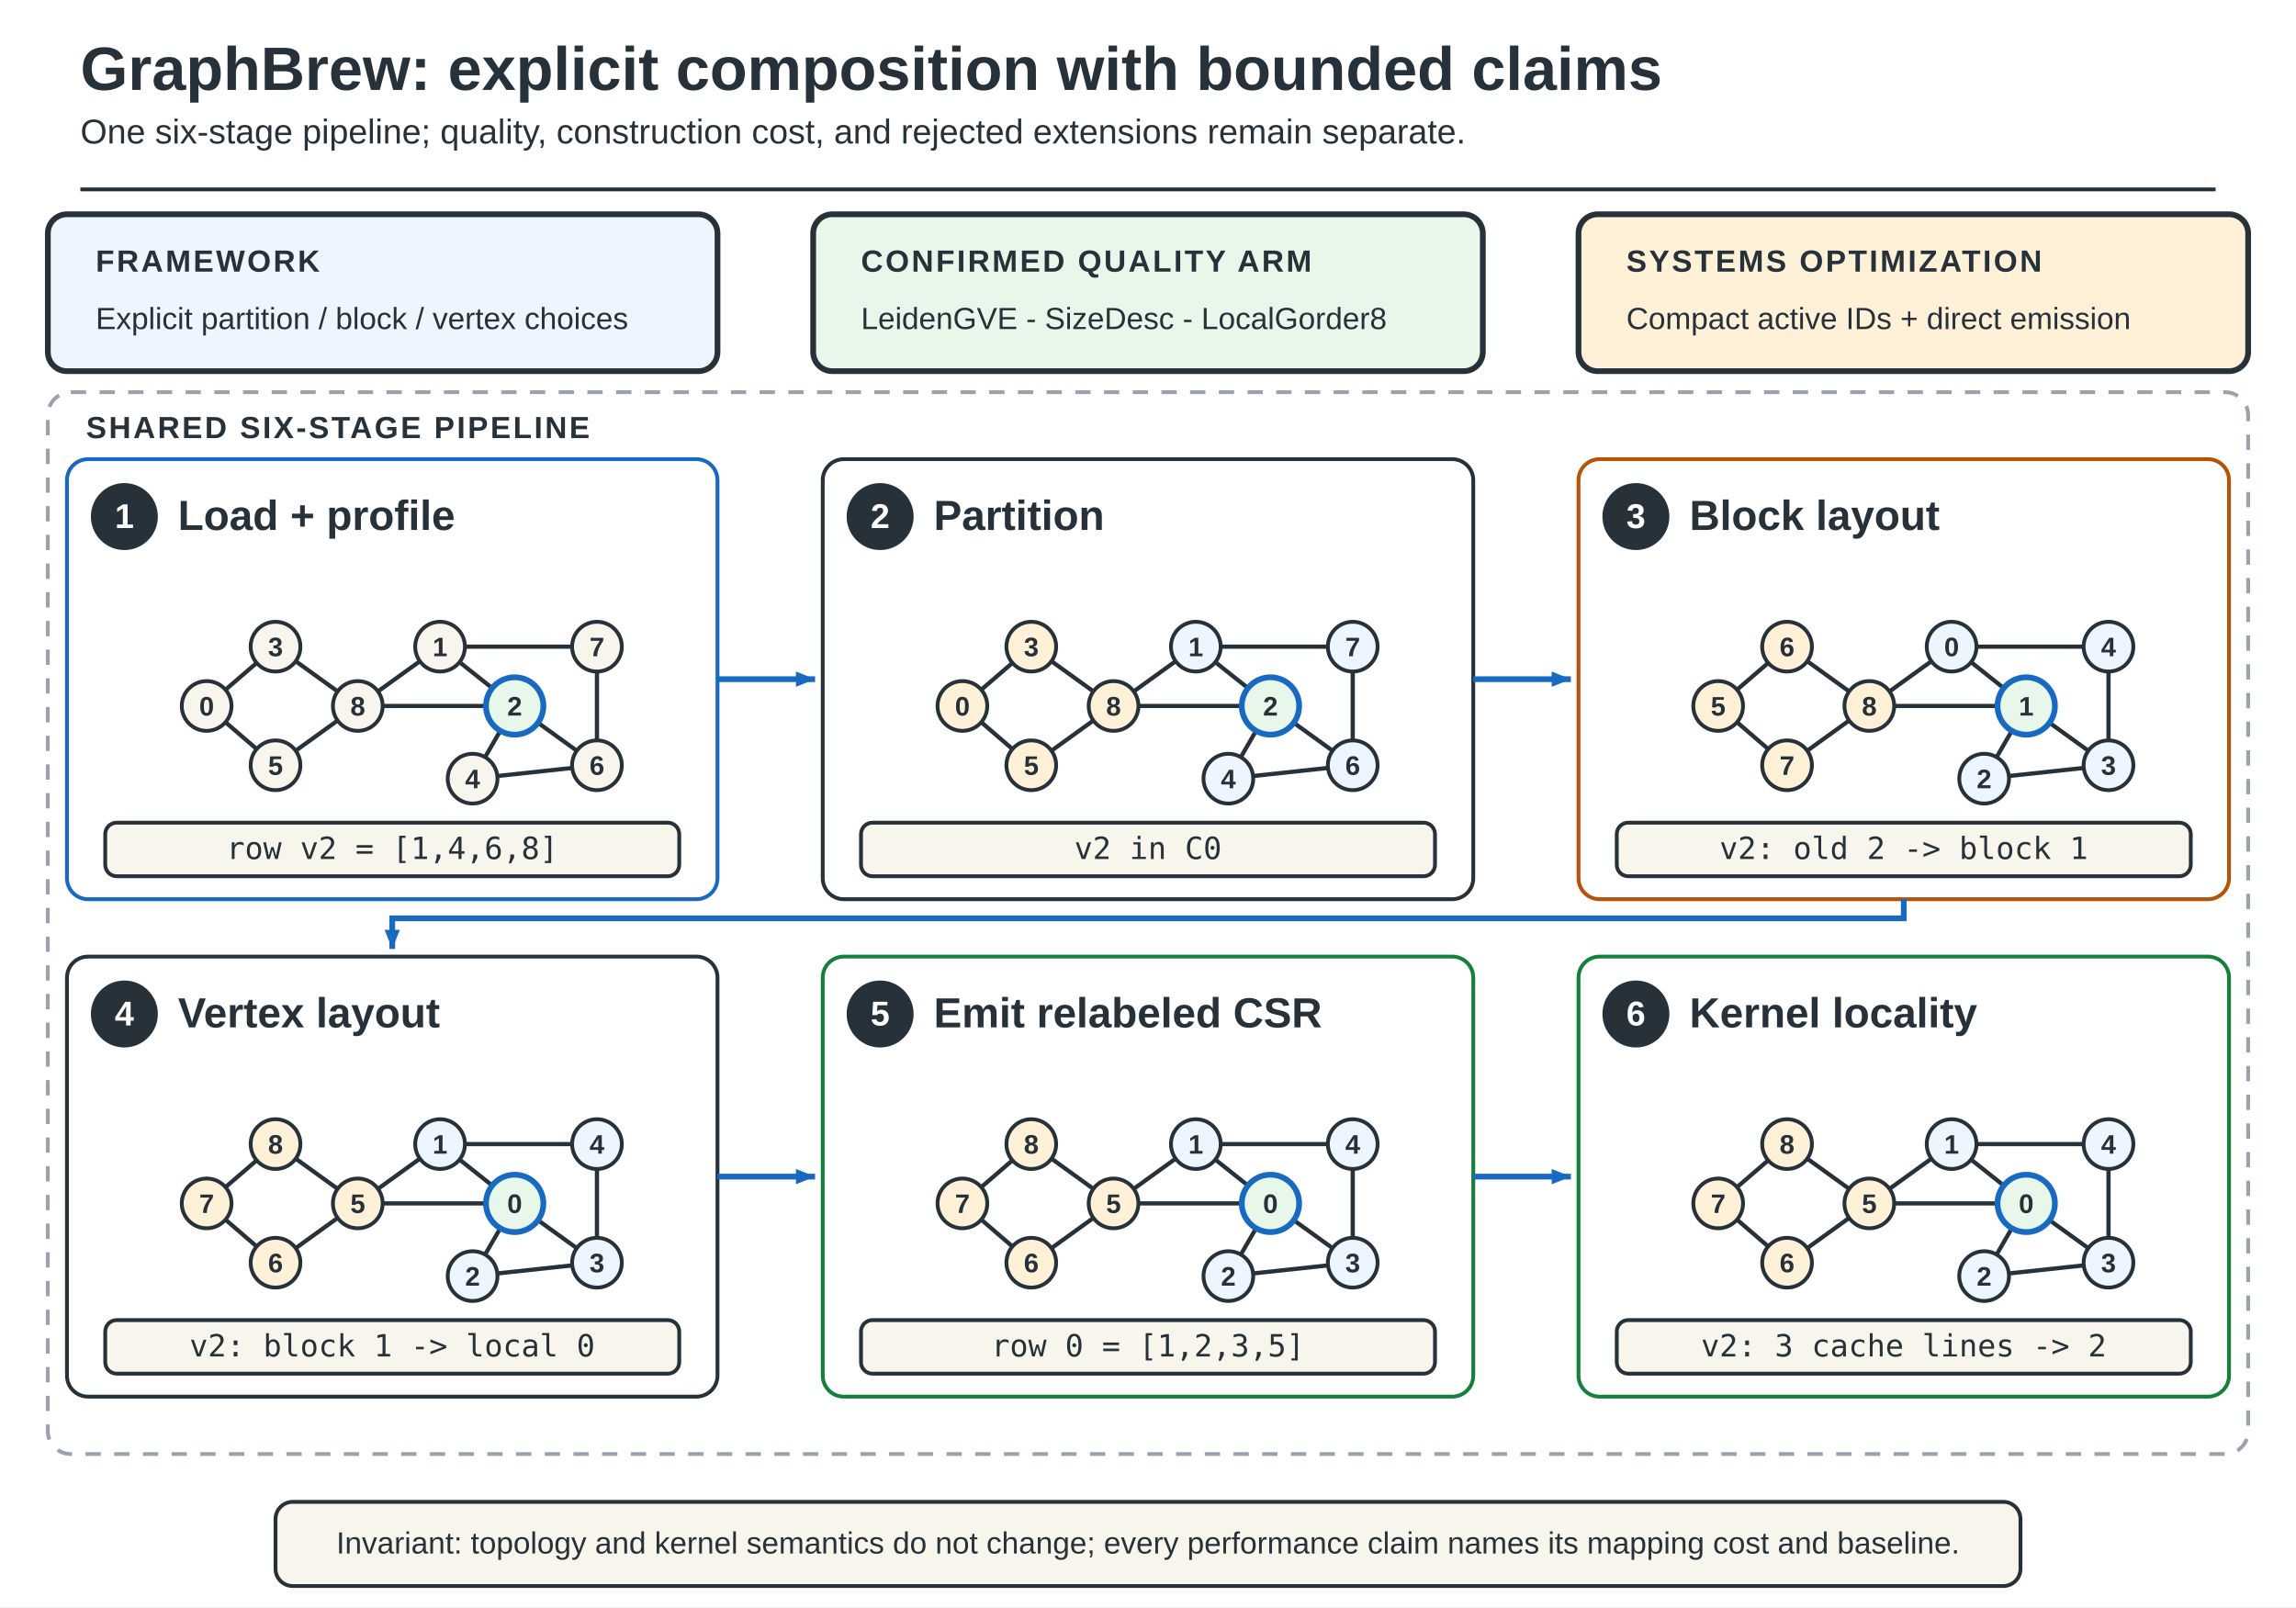
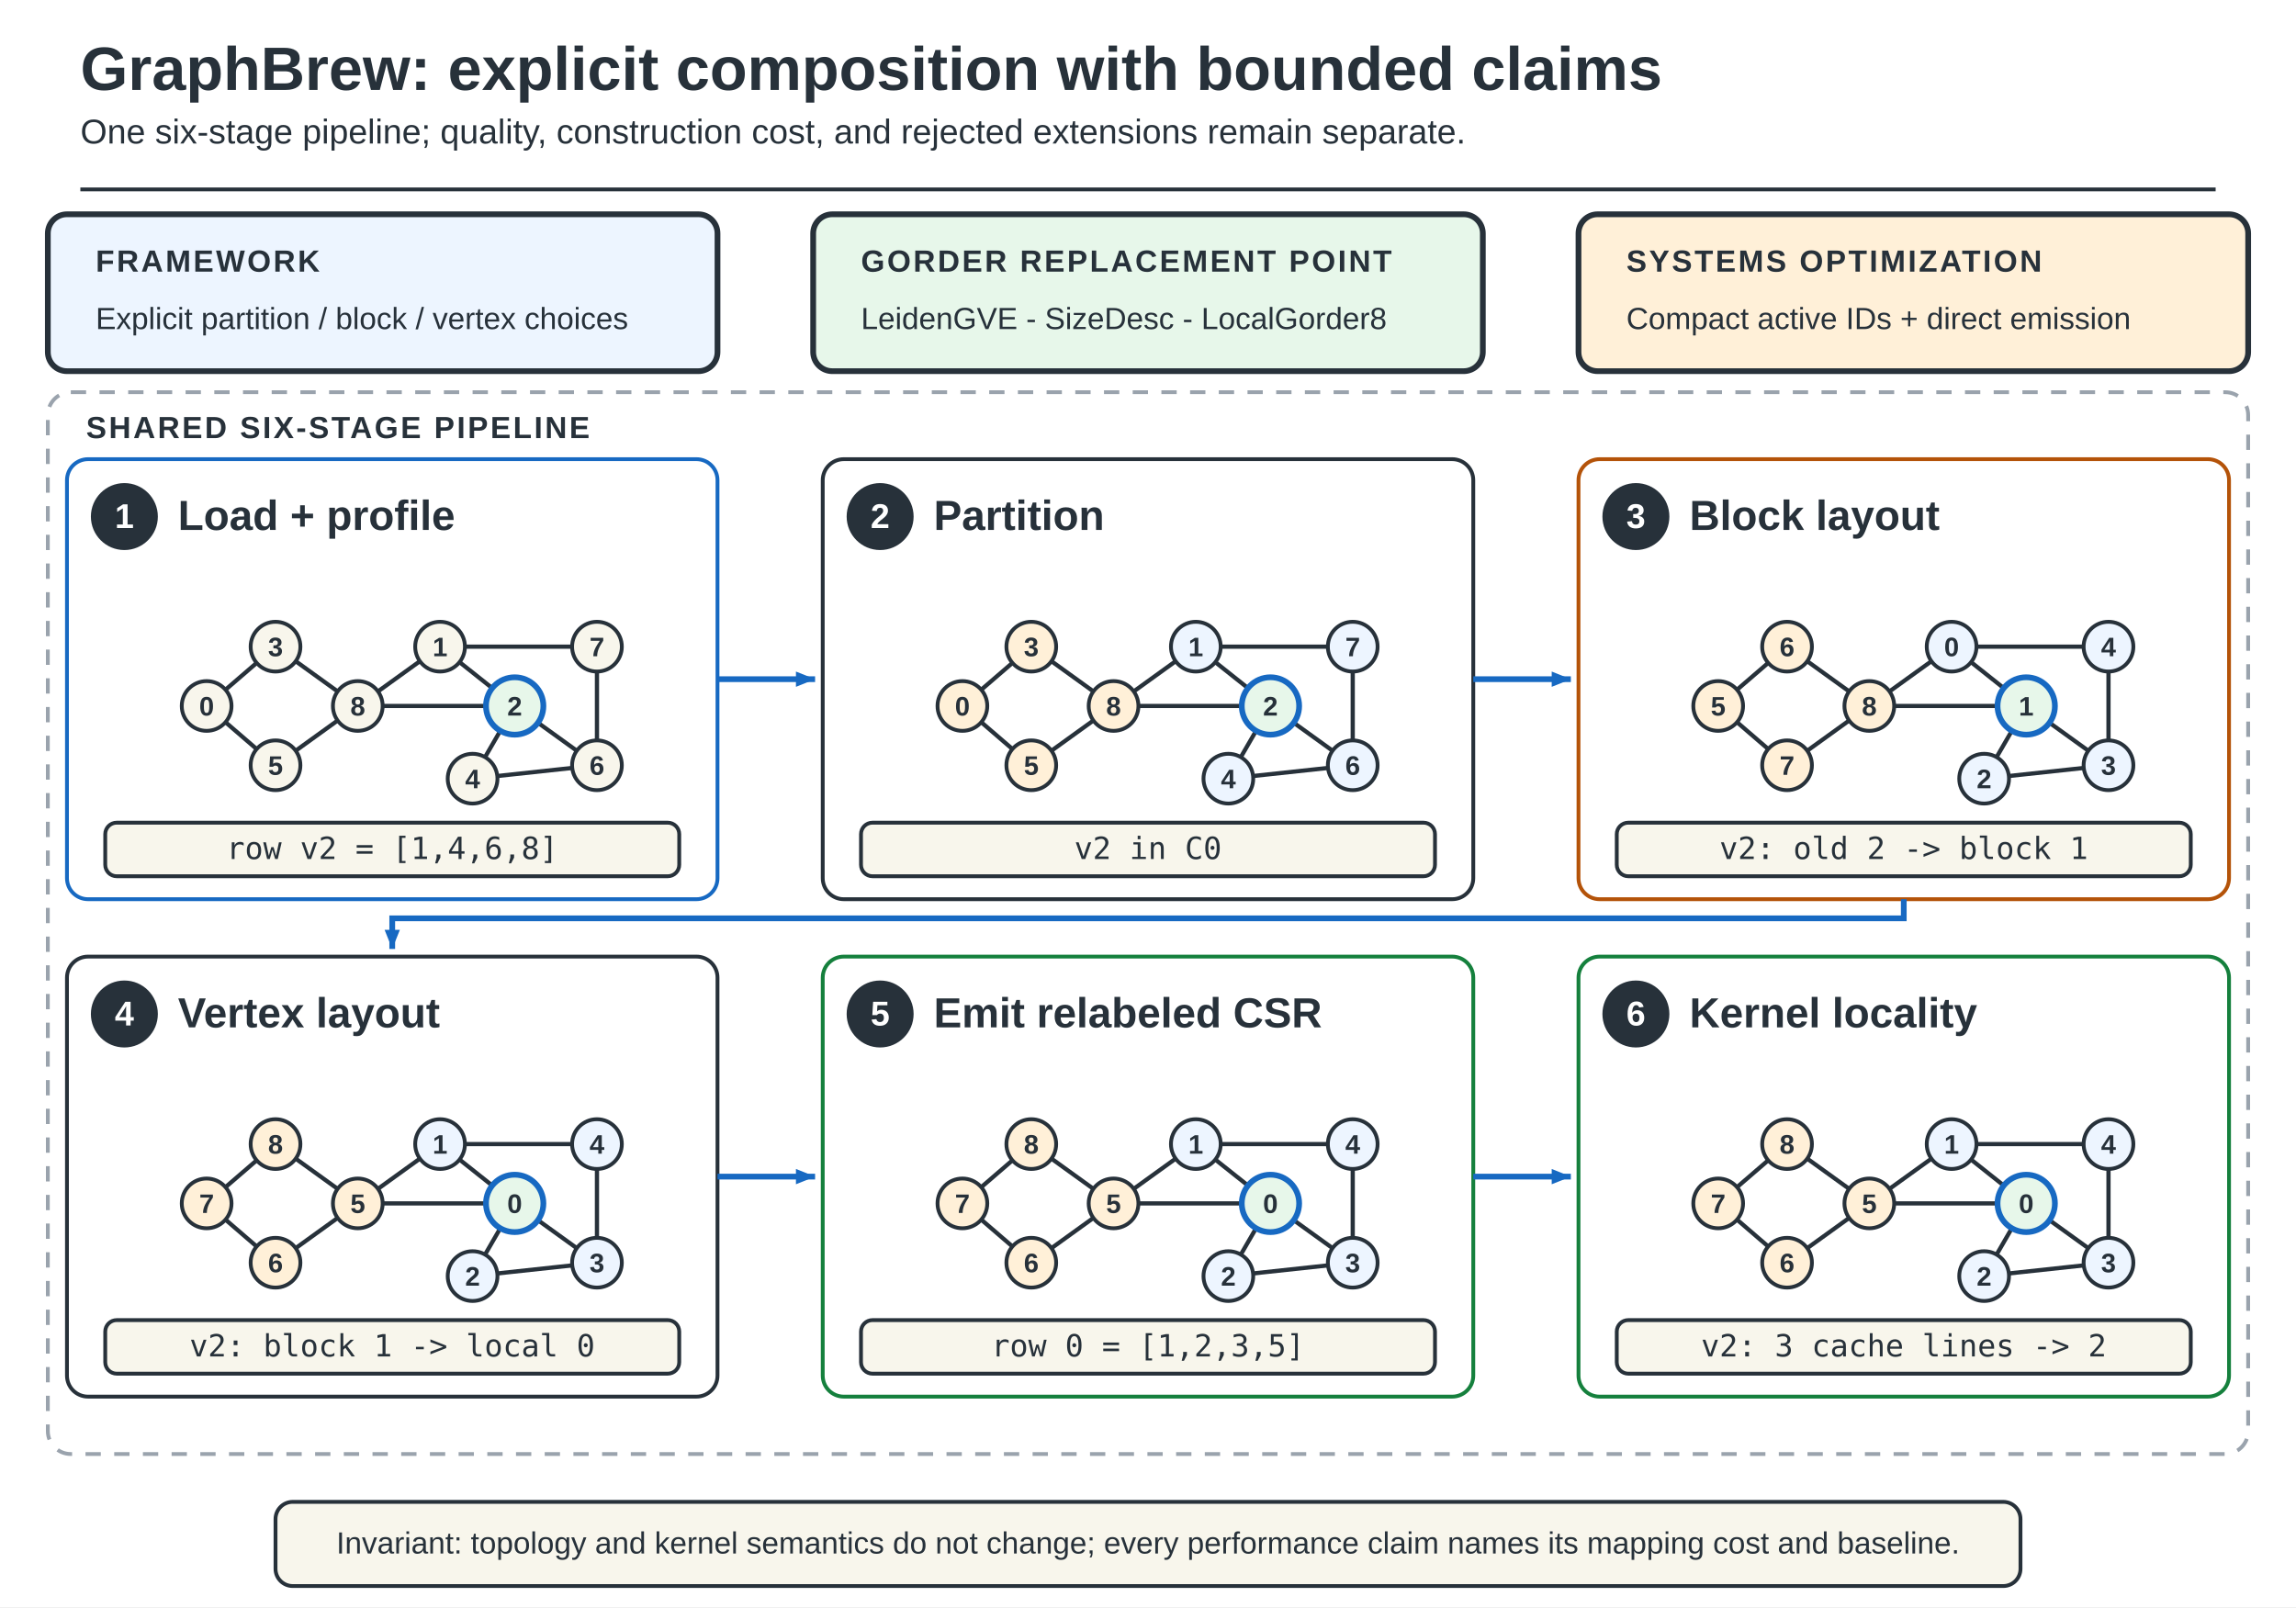
<svg xmlns="http://www.w3.org/2000/svg" width="1200" height="840" viewBox="0 0 1200 840" role="img" aria-labelledby="title desc" fill="#27313A" data-figure-schema="graphbrew-public/v4">
  <defs>
    <marker id="arrow" viewBox="0 0 10 8" markerWidth="10" markerHeight="8" refX="10" refY="4" orient="auto" markerUnits="userSpaceOnUse">
      <path d="M0 0 L10 4 L0 8 Z" fill="#1769C2" />
    </marker>
    <style>
      :root{color-scheme:light dark}
      @media(prefers-color-scheme:dark){
        [fill="#27313A"]{fill:#ECE7DD}[stroke="#27313A"]{stroke:#ECE7DD}
        [fill="#FFFFFF"]{fill:#1E2327}[fill="#F8F6EC"]{fill:#252A2E}
        [fill="#EDF5FF"]{fill:#273846}[fill="#E7F7EA"]{fill:#24382A}
        [fill="#FFF0D8"]{fill:#3B3122}[fill="#F7DEDC"]{fill:#3D292A}
        [fill="#EEE9FF"]{fill:#302C3C}[stroke="#9AA3AD"]{stroke:#747D86}
        [stroke="#1769C2"]{stroke:#63A8FF}[fill="#1769C2"]{fill:#63A8FF}
        [stroke="#B45309"]{stroke:#F0B35A}[stroke="#15803D"]{stroke:#63D68B}
        .arrow{stroke:#63A8FF!important}.edge{stroke:#ECE7DD!important}
      }
      .sans{font-family:Arial,Helvetica,sans-serif}
      .mono{font-family:"SFMono-Regular",Consolas,monospace}
      .title{font-size:32px;font-weight:700}.subtitle{font-size:18px}
      .domain{font-size:16px;font-weight:700;letter-spacing:1.2px}.heading{font-size:22px;font-weight:700}
      .label{font-size:18px;font-weight:700}.body{font-size:17px}.small{font-size:16px}.micro{font-size:14px;font-weight:700}
      .arrow{fill:none;stroke:#1769C2;stroke-width:3;marker-end:url(#arrow)}
      .edge{stroke:#27313A;stroke-width:2.2}
    </style>
  </defs>
  <rect width="1200" height="840" fill="#FFFFFF" />
  <text x="42" y="47" class="sans title">GraphBrew: explicit composition with bounded claims</text>
  <text x="42" y="75" class="sans subtitle">One six-stage pipeline; quality, construction cost, and rejected extensions remain separate.</text>
  <line x1="42" y1="99" x2="1158" y2="99" stroke="#27313A" stroke-width="2" />
  <rect x="25" y="112" width="350" height="82" rx="10" fill="#EDF5FF" stroke="#27313A" stroke-width="3" />
  <text x="50" y="142" class="sans domain">FRAMEWORK</text>
  <text x="50" y="172" class="sans small">Explicit partition / block / vertex choices</text>
  <rect x="425" y="112" width="350" height="82" rx="10" fill="#E7F7EA" stroke="#27313A" stroke-width="3" />
-   <text x="450" y="142" class="sans domain">CONFIRMED QUALITY ARM</text>
+   <text x="450" y="142" class="sans domain">GORDER REPLACEMENT POINT</text>
  <text x="450" y="172" class="sans small">LeidenGVE - SizeDesc - LocalGorder8</text>
  <rect x="825" y="112" width="350" height="82" rx="10" fill="#FFF0D8" stroke="#27313A" stroke-width="3" />
  <text x="850" y="142" class="sans domain">SYSTEMS OPTIMIZATION</text>
  <text x="850" y="172" class="sans small">Compact active IDs + direct emission</text>
  <rect x="25" y="205" width="1150" height="555" rx="12" fill="none" stroke="#9AA3AD" stroke-width="2" stroke-dasharray="8 7" />
  <text x="45" y="229" class="sans domain">SHARED SIX-STAGE PIPELINE</text>
  <rect x="35" y="240" width="340" height="230" rx="11" fill="#FFFFFF" stroke="#1769C2" stroke-width="2" />
  <circle cx="65" cy="270" r="17" fill="#27313A" stroke="#27313A" stroke-width="1" />
  <text x="65" y="276" class="sans label" text-anchor="middle" fill="#FFFFFF">1</text>
  <text x="93" y="277" class="sans heading">Load + profile</text>
  <line x1="108" y1="369" x2="144" y2="338" class="edge" />
  <line x1="108" y1="369" x2="144" y2="400" class="edge" />
  <line x1="144" y1="338" x2="187" y2="369" class="edge" />
  <line x1="144" y1="400" x2="187" y2="369" class="edge" />
  <line x1="187" y1="369" x2="230" y2="338" class="edge" />
  <line x1="187" y1="369" x2="269" y2="369" class="edge" />
  <line x1="230" y1="338" x2="269" y2="369" class="edge" />
  <line x1="230" y1="338" x2="312" y2="338" class="edge" />
  <line x1="269" y1="369" x2="247" y2="407" class="edge" />
  <line x1="269" y1="369" x2="312" y2="400" class="edge" />
  <line x1="247" y1="407" x2="312" y2="400" class="edge" />
  <line x1="312" y1="400" x2="312" y2="338" class="edge" />
  <circle cx="108" cy="369" r="13" fill="#F8F6EC" stroke="#27313A" stroke-width="2" />
  <text x="108" y="374" class="sans micro" text-anchor="middle">0</text>
  <circle cx="230" cy="338" r="13" fill="#F8F6EC" stroke="#27313A" stroke-width="2" />
  <text x="230" y="343" class="sans micro" text-anchor="middle">1</text>
  <circle cx="269" cy="369" r="15" fill="#E7F7EA" stroke="#1769C2" stroke-width="3" />
  <text x="269" y="374" class="sans micro" text-anchor="middle">2</text>
  <circle cx="144" cy="338" r="13" fill="#F8F6EC" stroke="#27313A" stroke-width="2" />
  <text x="144" y="343" class="sans micro" text-anchor="middle">3</text>
  <circle cx="247" cy="407" r="13" fill="#F8F6EC" stroke="#27313A" stroke-width="2" />
  <text x="247" y="412" class="sans micro" text-anchor="middle">4</text>
  <circle cx="144" cy="400" r="13" fill="#F8F6EC" stroke="#27313A" stroke-width="2" />
  <text x="144" y="405" class="sans micro" text-anchor="middle">5</text>
  <circle cx="312" cy="400" r="13" fill="#F8F6EC" stroke="#27313A" stroke-width="2" />
  <text x="312" y="405" class="sans micro" text-anchor="middle">6</text>
  <circle cx="312" cy="338" r="13" fill="#F8F6EC" stroke="#27313A" stroke-width="2" />
  <text x="312" y="343" class="sans micro" text-anchor="middle">7</text>
  <circle cx="187" cy="369" r="13" fill="#F8F6EC" stroke="#27313A" stroke-width="2" />
  <text x="187" y="374" class="sans micro" text-anchor="middle">8</text>
  <rect x="55" y="430" width="300" height="28" rx="6" fill="#F8F6EC" stroke="#27313A" stroke-width="2" />
  <text x="205" y="449" class="mono small" text-anchor="middle">row v2 = [1,4,6,8]</text>
  <rect x="430" y="240" width="340" height="230" rx="11" fill="#FFFFFF" stroke="#27313A" stroke-width="2" />
  <circle cx="460" cy="270" r="17" fill="#27313A" stroke="#27313A" stroke-width="1" />
  <text x="460" y="276" class="sans label" text-anchor="middle" fill="#FFFFFF">2</text>
  <text x="488" y="277" class="sans heading">Partition</text>
  <line x1="503" y1="369" x2="539" y2="338" class="edge" />
  <line x1="503" y1="369" x2="539" y2="400" class="edge" />
  <line x1="539" y1="338" x2="582" y2="369" class="edge" />
  <line x1="539" y1="400" x2="582" y2="369" class="edge" />
  <line x1="582" y1="369" x2="625" y2="338" class="edge" />
  <line x1="582" y1="369" x2="664" y2="369" class="edge" />
  <line x1="625" y1="338" x2="664" y2="369" class="edge" />
  <line x1="625" y1="338" x2="707" y2="338" class="edge" />
  <line x1="664" y1="369" x2="642" y2="407" class="edge" />
  <line x1="664" y1="369" x2="707" y2="400" class="edge" />
  <line x1="642" y1="407" x2="707" y2="400" class="edge" />
  <line x1="707" y1="400" x2="707" y2="338" class="edge" />
  <circle cx="503" cy="369" r="13" fill="#FFF0D8" stroke="#27313A" stroke-width="2" />
  <text x="503" y="374" class="sans micro" text-anchor="middle">0</text>
  <circle cx="625" cy="338" r="13" fill="#EDF5FF" stroke="#27313A" stroke-width="2" />
  <text x="625" y="343" class="sans micro" text-anchor="middle">1</text>
  <circle cx="664" cy="369" r="15" fill="#E7F7EA" stroke="#1769C2" stroke-width="3" />
  <text x="664" y="374" class="sans micro" text-anchor="middle">2</text>
  <circle cx="539" cy="338" r="13" fill="#FFF0D8" stroke="#27313A" stroke-width="2" />
  <text x="539" y="343" class="sans micro" text-anchor="middle">3</text>
  <circle cx="642" cy="407" r="13" fill="#EDF5FF" stroke="#27313A" stroke-width="2" />
  <text x="642" y="412" class="sans micro" text-anchor="middle">4</text>
  <circle cx="539" cy="400" r="13" fill="#FFF0D8" stroke="#27313A" stroke-width="2" />
  <text x="539" y="405" class="sans micro" text-anchor="middle">5</text>
  <circle cx="707" cy="400" r="13" fill="#EDF5FF" stroke="#27313A" stroke-width="2" />
  <text x="707" y="405" class="sans micro" text-anchor="middle">6</text>
  <circle cx="707" cy="338" r="13" fill="#EDF5FF" stroke="#27313A" stroke-width="2" />
  <text x="707" y="343" class="sans micro" text-anchor="middle">7</text>
  <circle cx="582" cy="369" r="13" fill="#FFF0D8" stroke="#27313A" stroke-width="2" />
  <text x="582" y="374" class="sans micro" text-anchor="middle">8</text>
  <rect x="450" y="430" width="300" height="28" rx="6" fill="#F8F6EC" stroke="#27313A" stroke-width="2" />
  <text x="600" y="449" class="mono small" text-anchor="middle">v2 in C0</text>
  <rect x="825" y="240" width="340" height="230" rx="11" fill="#FFFFFF" stroke="#B45309" stroke-width="2" />
  <circle cx="855" cy="270" r="17" fill="#27313A" stroke="#27313A" stroke-width="1" />
  <text x="855" y="276" class="sans label" text-anchor="middle" fill="#FFFFFF">3</text>
  <text x="883" y="277" class="sans heading">Block layout</text>
  <line x1="898" y1="369" x2="934" y2="338" class="edge" />
  <line x1="898" y1="369" x2="934" y2="400" class="edge" />
  <line x1="934" y1="338" x2="977" y2="369" class="edge" />
  <line x1="934" y1="400" x2="977" y2="369" class="edge" />
  <line x1="977" y1="369" x2="1020" y2="338" class="edge" />
  <line x1="977" y1="369" x2="1059" y2="369" class="edge" />
  <line x1="1020" y1="338" x2="1059" y2="369" class="edge" />
  <line x1="1020" y1="338" x2="1102" y2="338" class="edge" />
  <line x1="1059" y1="369" x2="1037" y2="407" class="edge" />
  <line x1="1059" y1="369" x2="1102" y2="400" class="edge" />
  <line x1="1037" y1="407" x2="1102" y2="400" class="edge" />
  <line x1="1102" y1="400" x2="1102" y2="338" class="edge" />
  <circle cx="898" cy="369" r="13" fill="#FFF0D8" stroke="#27313A" stroke-width="2" />
  <text x="898" y="374" class="sans micro" text-anchor="middle">5</text>
  <circle cx="1020" cy="338" r="13" fill="#EDF5FF" stroke="#27313A" stroke-width="2" />
  <text x="1020" y="343" class="sans micro" text-anchor="middle">0</text>
  <circle cx="1059" cy="369" r="15" fill="#E7F7EA" stroke="#1769C2" stroke-width="3" />
  <text x="1059" y="374" class="sans micro" text-anchor="middle">1</text>
  <circle cx="934" cy="338" r="13" fill="#FFF0D8" stroke="#27313A" stroke-width="2" />
  <text x="934" y="343" class="sans micro" text-anchor="middle">6</text>
  <circle cx="1037" cy="407" r="13" fill="#EDF5FF" stroke="#27313A" stroke-width="2" />
  <text x="1037" y="412" class="sans micro" text-anchor="middle">2</text>
  <circle cx="934" cy="400" r="13" fill="#FFF0D8" stroke="#27313A" stroke-width="2" />
  <text x="934" y="405" class="sans micro" text-anchor="middle">7</text>
  <circle cx="1102" cy="400" r="13" fill="#EDF5FF" stroke="#27313A" stroke-width="2" />
  <text x="1102" y="405" class="sans micro" text-anchor="middle">3</text>
  <circle cx="1102" cy="338" r="13" fill="#EDF5FF" stroke="#27313A" stroke-width="2" />
  <text x="1102" y="343" class="sans micro" text-anchor="middle">4</text>
  <circle cx="977" cy="369" r="13" fill="#FFF0D8" stroke="#27313A" stroke-width="2" />
  <text x="977" y="374" class="sans micro" text-anchor="middle">8</text>
  <rect x="845" y="430" width="300" height="28" rx="6" fill="#F8F6EC" stroke="#27313A" stroke-width="2" />
  <text x="995" y="449" class="mono small" text-anchor="middle">v2: old 2 -&gt; block 1</text>
  <rect x="35" y="500" width="340" height="230" rx="11" fill="#FFFFFF" stroke="#27313A" stroke-width="2" />
  <circle cx="65" cy="530" r="17" fill="#27313A" stroke="#27313A" stroke-width="1" />
  <text x="65" y="536" class="sans label" text-anchor="middle" fill="#FFFFFF">4</text>
  <text x="93" y="537" class="sans heading">Vertex layout</text>
  <line x1="108" y1="629" x2="144" y2="598" class="edge" />
  <line x1="108" y1="629" x2="144" y2="660" class="edge" />
  <line x1="144" y1="598" x2="187" y2="629" class="edge" />
  <line x1="144" y1="660" x2="187" y2="629" class="edge" />
  <line x1="187" y1="629" x2="230" y2="598" class="edge" />
  <line x1="187" y1="629" x2="269" y2="629" class="edge" />
  <line x1="230" y1="598" x2="269" y2="629" class="edge" />
  <line x1="230" y1="598" x2="312" y2="598" class="edge" />
  <line x1="269" y1="629" x2="247" y2="667" class="edge" />
  <line x1="269" y1="629" x2="312" y2="660" class="edge" />
  <line x1="247" y1="667" x2="312" y2="660" class="edge" />
  <line x1="312" y1="660" x2="312" y2="598" class="edge" />
  <circle cx="108" cy="629" r="13" fill="#FFF0D8" stroke="#27313A" stroke-width="2" />
  <text x="108" y="634" class="sans micro" text-anchor="middle">7</text>
  <circle cx="230" cy="598" r="13" fill="#EDF5FF" stroke="#27313A" stroke-width="2" />
  <text x="230" y="603" class="sans micro" text-anchor="middle">1</text>
  <circle cx="269" cy="629" r="15" fill="#E7F7EA" stroke="#1769C2" stroke-width="3" />
  <text x="269" y="634" class="sans micro" text-anchor="middle">0</text>
  <circle cx="144" cy="598" r="13" fill="#FFF0D8" stroke="#27313A" stroke-width="2" />
  <text x="144" y="603" class="sans micro" text-anchor="middle">8</text>
  <circle cx="247" cy="667" r="13" fill="#EDF5FF" stroke="#27313A" stroke-width="2" />
  <text x="247" y="672" class="sans micro" text-anchor="middle">2</text>
  <circle cx="144" cy="660" r="13" fill="#FFF0D8" stroke="#27313A" stroke-width="2" />
  <text x="144" y="665" class="sans micro" text-anchor="middle">6</text>
  <circle cx="312" cy="660" r="13" fill="#EDF5FF" stroke="#27313A" stroke-width="2" />
  <text x="312" y="665" class="sans micro" text-anchor="middle">3</text>
  <circle cx="312" cy="598" r="13" fill="#EDF5FF" stroke="#27313A" stroke-width="2" />
  <text x="312" y="603" class="sans micro" text-anchor="middle">4</text>
  <circle cx="187" cy="629" r="13" fill="#FFF0D8" stroke="#27313A" stroke-width="2" />
  <text x="187" y="634" class="sans micro" text-anchor="middle">5</text>
  <rect x="55" y="690" width="300" height="28" rx="6" fill="#F8F6EC" stroke="#27313A" stroke-width="2" />
  <text x="205" y="709" class="mono small" text-anchor="middle">v2: block 1 -&gt; local 0</text>
  <rect x="430" y="500" width="340" height="230" rx="11" fill="#FFFFFF" stroke="#15803D" stroke-width="2" />
  <circle cx="460" cy="530" r="17" fill="#27313A" stroke="#27313A" stroke-width="1" />
  <text x="460" y="536" class="sans label" text-anchor="middle" fill="#FFFFFF">5</text>
  <text x="488" y="537" class="sans heading">Emit relabeled CSR</text>
  <line x1="503" y1="629" x2="539" y2="598" class="edge" />
  <line x1="503" y1="629" x2="539" y2="660" class="edge" />
  <line x1="539" y1="598" x2="582" y2="629" class="edge" />
  <line x1="539" y1="660" x2="582" y2="629" class="edge" />
  <line x1="582" y1="629" x2="625" y2="598" class="edge" />
  <line x1="582" y1="629" x2="664" y2="629" class="edge" />
  <line x1="625" y1="598" x2="664" y2="629" class="edge" />
  <line x1="625" y1="598" x2="707" y2="598" class="edge" />
  <line x1="664" y1="629" x2="642" y2="667" class="edge" />
  <line x1="664" y1="629" x2="707" y2="660" class="edge" />
  <line x1="642" y1="667" x2="707" y2="660" class="edge" />
  <line x1="707" y1="660" x2="707" y2="598" class="edge" />
  <circle cx="503" cy="629" r="13" fill="#FFF0D8" stroke="#27313A" stroke-width="2" />
  <text x="503" y="634" class="sans micro" text-anchor="middle">7</text>
  <circle cx="625" cy="598" r="13" fill="#EDF5FF" stroke="#27313A" stroke-width="2" />
  <text x="625" y="603" class="sans micro" text-anchor="middle">1</text>
  <circle cx="664" cy="629" r="15" fill="#E7F7EA" stroke="#1769C2" stroke-width="3" />
  <text x="664" y="634" class="sans micro" text-anchor="middle">0</text>
  <circle cx="539" cy="598" r="13" fill="#FFF0D8" stroke="#27313A" stroke-width="2" />
  <text x="539" y="603" class="sans micro" text-anchor="middle">8</text>
  <circle cx="642" cy="667" r="13" fill="#EDF5FF" stroke="#27313A" stroke-width="2" />
  <text x="642" y="672" class="sans micro" text-anchor="middle">2</text>
  <circle cx="539" cy="660" r="13" fill="#FFF0D8" stroke="#27313A" stroke-width="2" />
  <text x="539" y="665" class="sans micro" text-anchor="middle">6</text>
  <circle cx="707" cy="660" r="13" fill="#EDF5FF" stroke="#27313A" stroke-width="2" />
  <text x="707" y="665" class="sans micro" text-anchor="middle">3</text>
  <circle cx="707" cy="598" r="13" fill="#EDF5FF" stroke="#27313A" stroke-width="2" />
  <text x="707" y="603" class="sans micro" text-anchor="middle">4</text>
  <circle cx="582" cy="629" r="13" fill="#FFF0D8" stroke="#27313A" stroke-width="2" />
  <text x="582" y="634" class="sans micro" text-anchor="middle">5</text>
  <rect x="450" y="690" width="300" height="28" rx="6" fill="#F8F6EC" stroke="#27313A" stroke-width="2" />
  <text x="600" y="709" class="mono small" text-anchor="middle">row 0 = [1,2,3,5]</text>
  <rect x="825" y="500" width="340" height="230" rx="11" fill="#FFFFFF" stroke="#15803D" stroke-width="2" />
  <circle cx="855" cy="530" r="17" fill="#27313A" stroke="#27313A" stroke-width="1" />
  <text x="855" y="536" class="sans label" text-anchor="middle" fill="#FFFFFF">6</text>
  <text x="883" y="537" class="sans heading">Kernel locality</text>
  <line x1="898" y1="629" x2="934" y2="598" class="edge" />
  <line x1="898" y1="629" x2="934" y2="660" class="edge" />
  <line x1="934" y1="598" x2="977" y2="629" class="edge" />
  <line x1="934" y1="660" x2="977" y2="629" class="edge" />
  <line x1="977" y1="629" x2="1020" y2="598" class="edge" />
  <line x1="977" y1="629" x2="1059" y2="629" class="edge" />
  <line x1="1020" y1="598" x2="1059" y2="629" class="edge" />
  <line x1="1020" y1="598" x2="1102" y2="598" class="edge" />
  <line x1="1059" y1="629" x2="1037" y2="667" class="edge" />
  <line x1="1059" y1="629" x2="1102" y2="660" class="edge" />
  <line x1="1037" y1="667" x2="1102" y2="660" class="edge" />
  <line x1="1102" y1="660" x2="1102" y2="598" class="edge" />
  <circle cx="898" cy="629" r="13" fill="#FFF0D8" stroke="#27313A" stroke-width="2" />
  <text x="898" y="634" class="sans micro" text-anchor="middle">7</text>
  <circle cx="1020" cy="598" r="13" fill="#EDF5FF" stroke="#27313A" stroke-width="2" />
  <text x="1020" y="603" class="sans micro" text-anchor="middle">1</text>
  <circle cx="1059" cy="629" r="15" fill="#E7F7EA" stroke="#1769C2" stroke-width="3" />
  <text x="1059" y="634" class="sans micro" text-anchor="middle">0</text>
  <circle cx="934" cy="598" r="13" fill="#FFF0D8" stroke="#27313A" stroke-width="2" />
  <text x="934" y="603" class="sans micro" text-anchor="middle">8</text>
  <circle cx="1037" cy="667" r="13" fill="#EDF5FF" stroke="#27313A" stroke-width="2" />
  <text x="1037" y="672" class="sans micro" text-anchor="middle">2</text>
  <circle cx="934" cy="660" r="13" fill="#FFF0D8" stroke="#27313A" stroke-width="2" />
  <text x="934" y="665" class="sans micro" text-anchor="middle">6</text>
  <circle cx="1102" cy="660" r="13" fill="#EDF5FF" stroke="#27313A" stroke-width="2" />
  <text x="1102" y="665" class="sans micro" text-anchor="middle">3</text>
  <circle cx="1102" cy="598" r="13" fill="#EDF5FF" stroke="#27313A" stroke-width="2" />
  <text x="1102" y="603" class="sans micro" text-anchor="middle">4</text>
  <circle cx="977" cy="629" r="13" fill="#FFF0D8" stroke="#27313A" stroke-width="2" />
  <text x="977" y="634" class="sans micro" text-anchor="middle">5</text>
  <rect x="845" y="690" width="300" height="28" rx="6" fill="#F8F6EC" stroke="#27313A" stroke-width="2" />
  <text x="995" y="709" class="mono small" text-anchor="middle">v2: 3 cache lines -&gt; 2</text>
  <path d="M375 355 H426" class="arrow" />
  <path d="M770 355 H821" class="arrow" />
  <path d="M995 470 V480 H205 V496" class="arrow" />
  <path d="M375 615 H426" class="arrow" />
  <path d="M770 615 H821" class="arrow" />
  <rect x="144" y="785" width="912" height="44" rx="9" fill="#F8F6EC" stroke="#27313A" stroke-width="2" />
  <text x="600" y="812" class="sans small" text-anchor="middle">Invariant: topology and kernel semantics do not change; every performance claim names its mapping cost and baseline.</text>
</svg>
